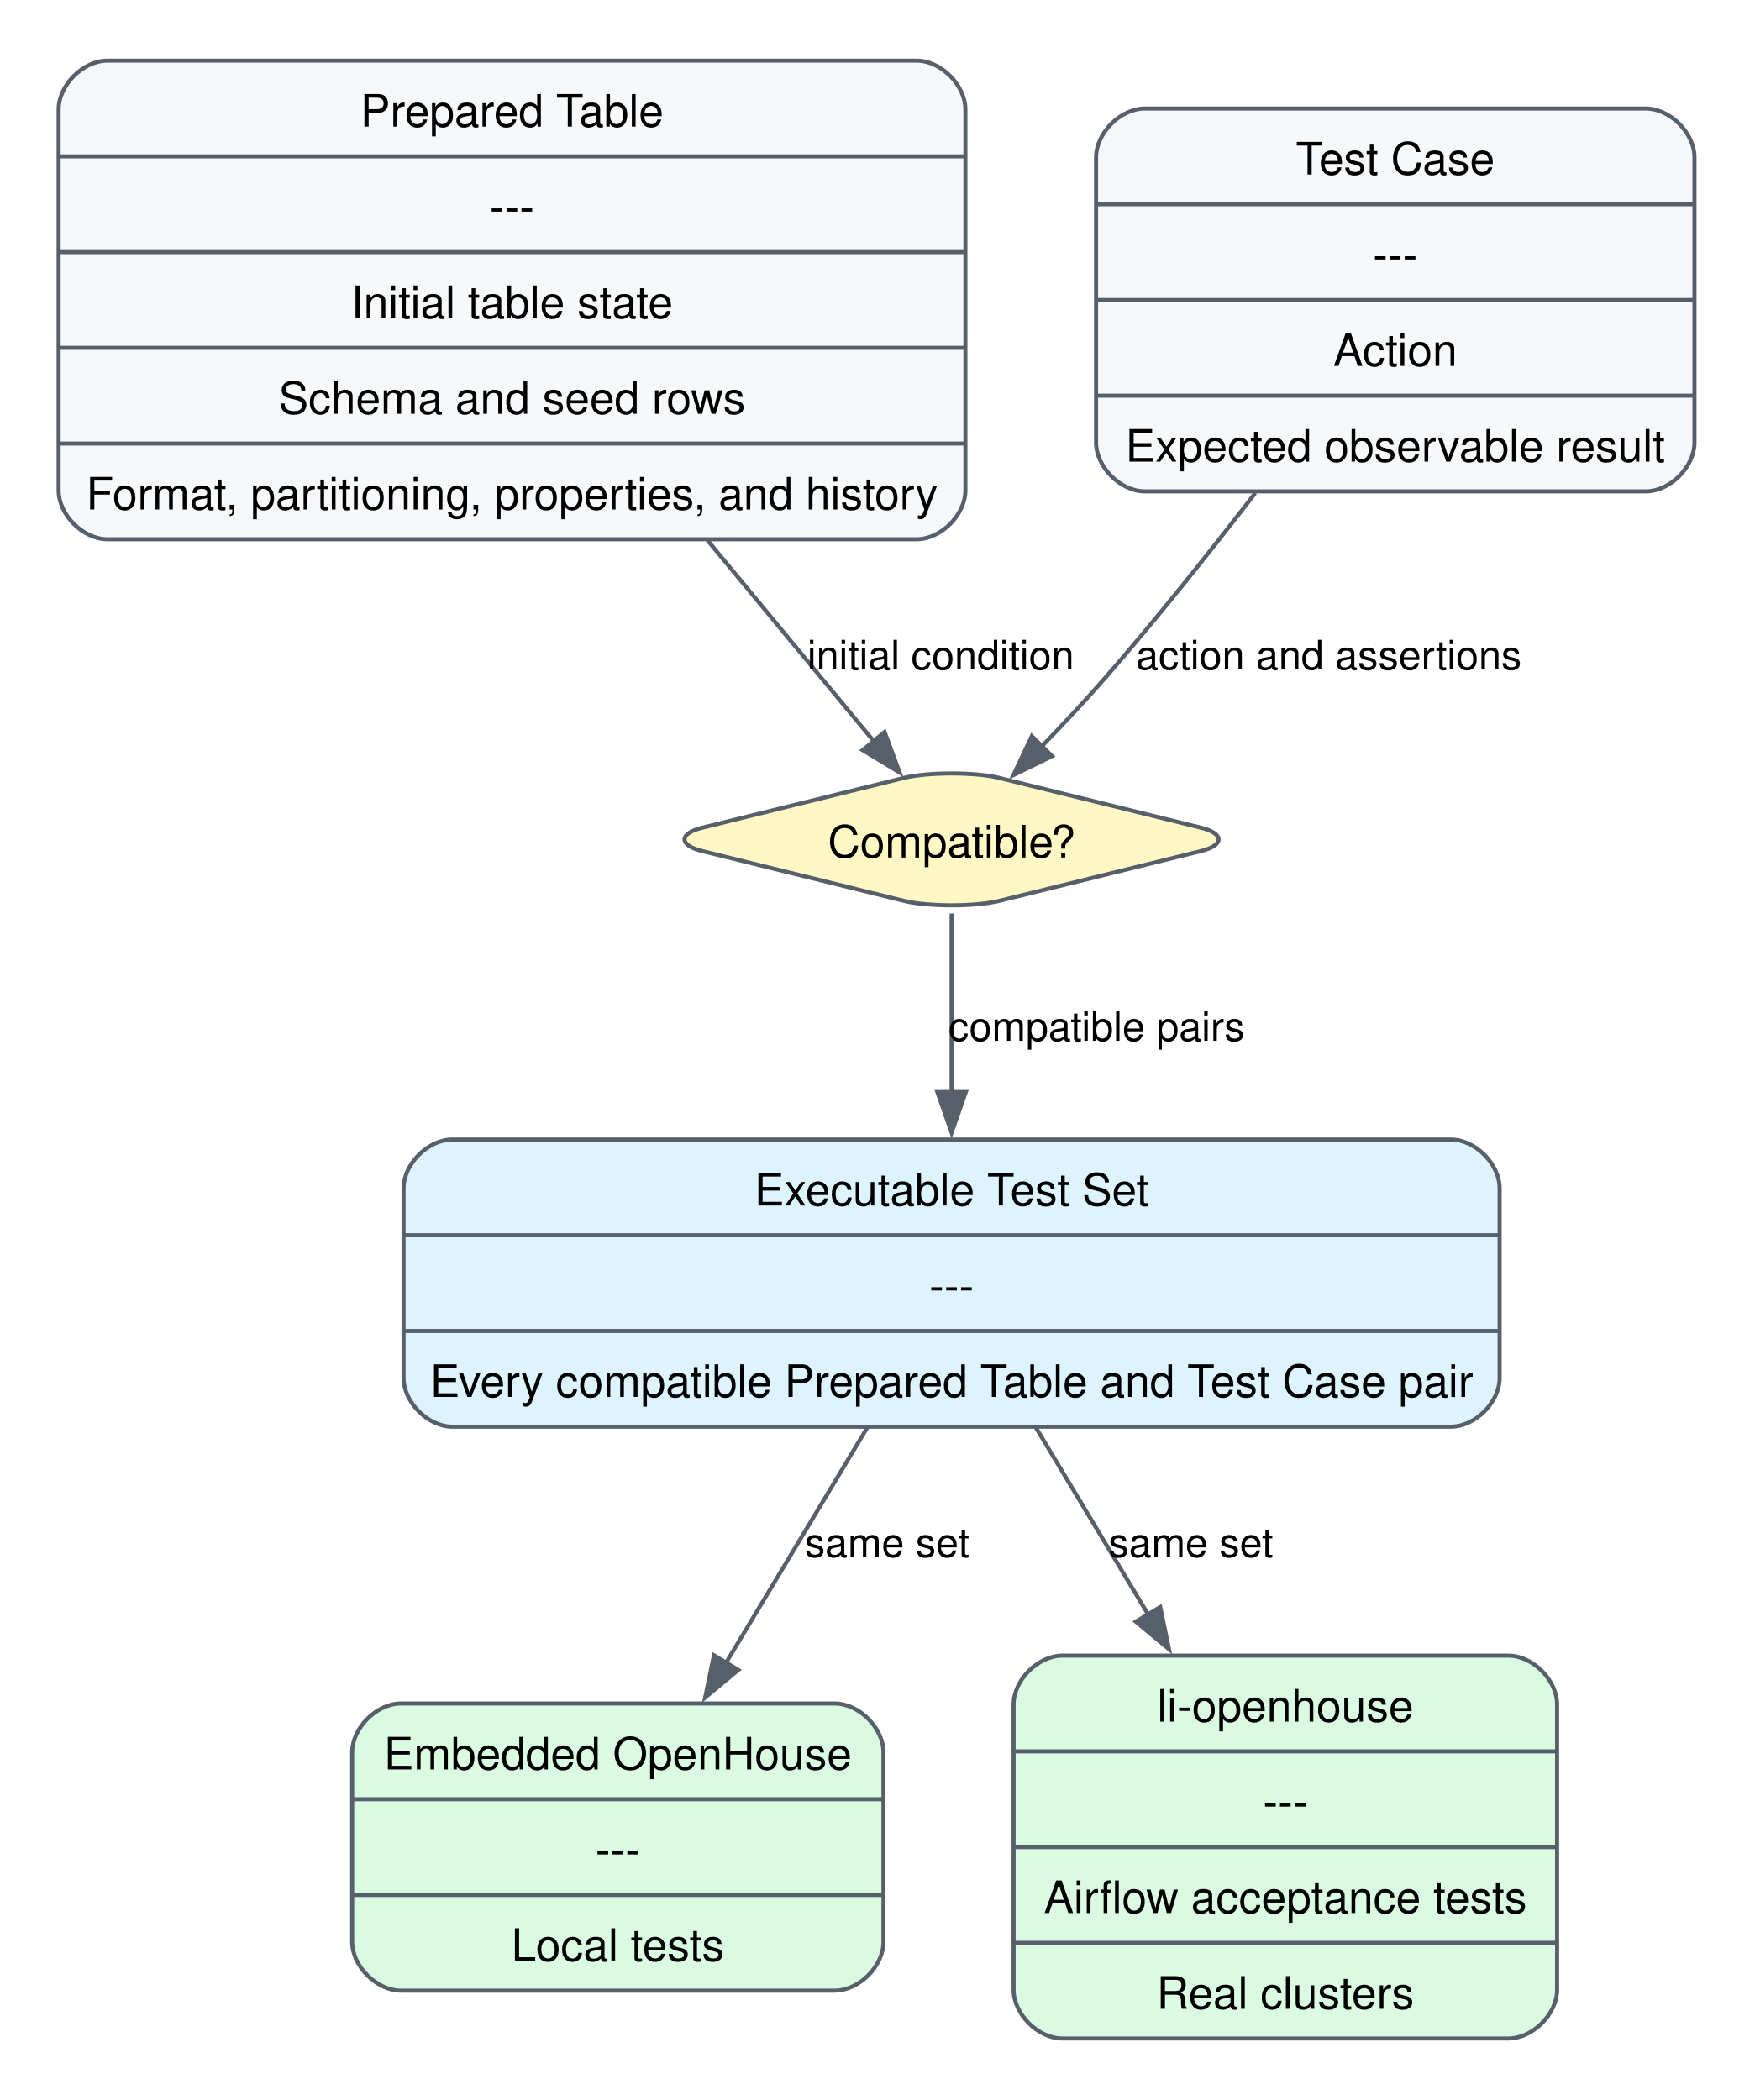
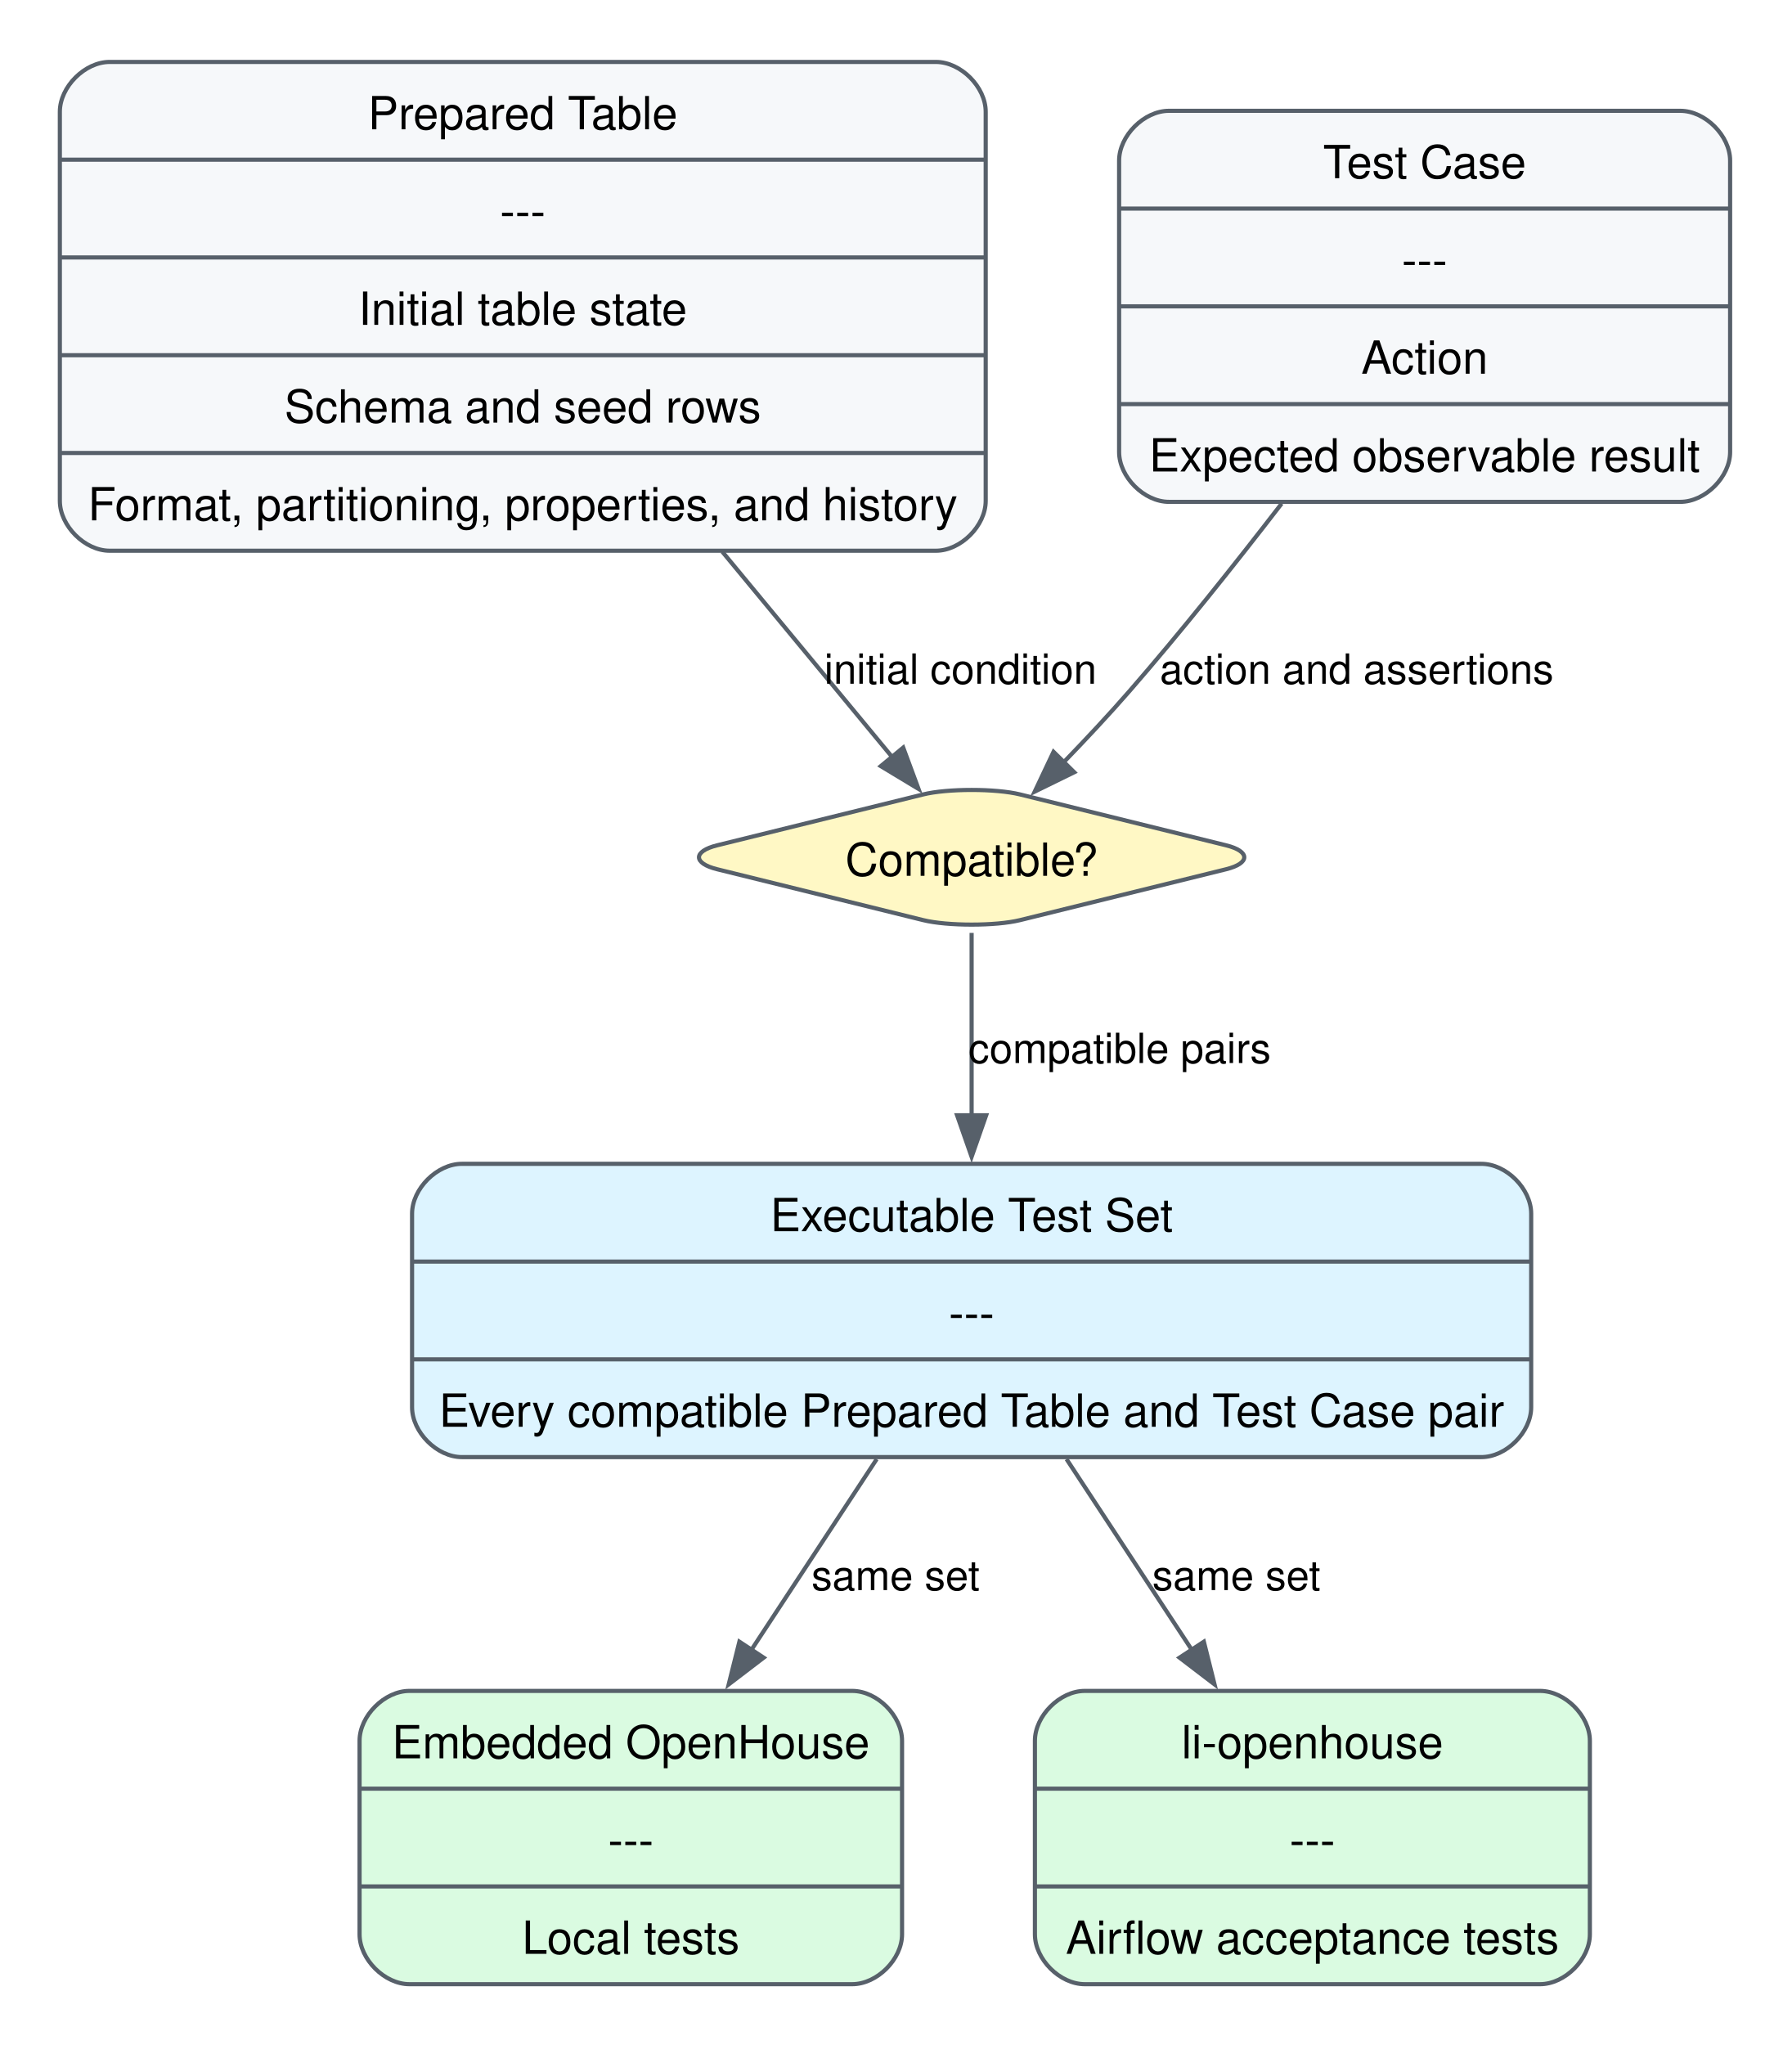
- <svg xmlns="http://www.w3.org/2000/svg" width="431pt" height="516pt" viewBox="0.00 0.00 431.00 516.00">
-   <g id="graph0" class="graph" transform="scale(1 1) rotate(0) translate(14.4 501.39)">
+ <svg xmlns="http://www.w3.org/2000/svg" width="431pt" height="492pt" viewBox="0.00 0.00 431.00 492.00">
+   <g id="graph0" class="graph" transform="scale(1 1) rotate(0) translate(14.4 477.87)">
    <g id="node1" class="node">
-       <path fill="#f6f8fa" stroke="#57606a" d="M12,-368.89C12,-368.89 210.78,-368.89 210.78,-368.89 216.78,-368.89 222.78,-374.89 222.78,-380.89 222.78,-380.89 222.78,-474.49 222.78,-474.49 222.78,-480.49 216.78,-486.49 210.78,-486.49 210.78,-486.49 12,-486.49 12,-486.49 6,-486.49 0,-480.49 0,-474.49 0,-474.49 0,-380.89 0,-380.89 0,-374.89 6,-368.89 12,-368.89" />
-       <text xml:space="preserve" text-anchor="middle" x="111.39" y="-470.28" font-family="Helvetica,sans-Serif" font-size="11.00">Prepared Table</text>
-       <polyline fill="none" stroke="#57606a" points="0,-462.97 222.78,-462.97" />
-       <text xml:space="preserve" text-anchor="middle" x="111.39" y="-446.76" font-family="Helvetica,sans-Serif" font-size="11.00">---</text>
+       <path fill="#f6f8fa" stroke="#57606a" d="M12,-345.37C12,-345.37 210.78,-345.37 210.78,-345.37 216.78,-345.37 222.78,-351.37 222.78,-357.37 222.78,-357.37 222.78,-450.97 222.78,-450.97 222.78,-456.97 216.78,-462.97 210.78,-462.97 210.78,-462.97 12,-462.97 12,-462.97 6,-462.97 0,-456.97 0,-450.97 0,-450.97 0,-357.37 0,-357.37 0,-351.37 6,-345.37 12,-345.37" />
+       <text xml:space="preserve" text-anchor="middle" x="111.39" y="-446.76" font-family="Helvetica,sans-Serif" font-size="11.00">Prepared Table</text>
      <polyline fill="none" stroke="#57606a" points="0,-439.45 222.78,-439.45" />
-       <text xml:space="preserve" text-anchor="middle" x="111.39" y="-423.24" font-family="Helvetica,sans-Serif" font-size="11.00">Initial table state</text>
+       <text xml:space="preserve" text-anchor="middle" x="111.39" y="-423.24" font-family="Helvetica,sans-Serif" font-size="11.00">---</text>
      <polyline fill="none" stroke="#57606a" points="0,-415.93 222.78,-415.93" />
-       <text xml:space="preserve" text-anchor="middle" x="111.39" y="-399.72" font-family="Helvetica,sans-Serif" font-size="11.00">Schema and seed rows</text>
+       <text xml:space="preserve" text-anchor="middle" x="111.39" y="-399.72" font-family="Helvetica,sans-Serif" font-size="11.00">Initial table state</text>
      <polyline fill="none" stroke="#57606a" points="0,-392.41 222.78,-392.41" />
-       <text xml:space="preserve" text-anchor="middle" x="111.39" y="-376.2" font-family="Helvetica,sans-Serif" font-size="11.00">Format, partitioning, properties, and history</text>
+       <text xml:space="preserve" text-anchor="middle" x="111.39" y="-376.2" font-family="Helvetica,sans-Serif" font-size="11.00">Schema and seed rows</text>
+       <polyline fill="none" stroke="#57606a" points="0,-368.89 222.78,-368.89" />
+       <text xml:space="preserve" text-anchor="middle" x="111.39" y="-352.68" font-family="Helvetica,sans-Serif" font-size="11.00">Format, partitioning, properties, and history</text>
    </g>
    <g id="node3" class="node">
-       <path fill="#fff8c5" stroke="#57606a" d="M207.74,-310.26C207.74,-310.26 158.16,-298.02 158.16,-298.02 152.33,-296.58 152.33,-293.7 158.16,-292.26 158.16,-292.26 207.74,-280.02 207.74,-280.02 213.57,-278.58 225.21,-278.58 231.04,-280.02 231.04,-280.02 280.62,-292.26 280.62,-292.26 286.45,-293.7 286.45,-296.58 280.62,-298.02 280.62,-298.02 231.04,-310.26 231.04,-310.26 225.21,-311.7 213.57,-311.7 207.74,-310.26" />
-       <text xml:space="preserve" text-anchor="middle" x="219.39" y="-290.69" font-family="Helvetica,sans-Serif" font-size="11.00">Compatible?</text>
+       <path fill="#fff8c5" stroke="#57606a" d="M207.74,-286.74C207.74,-286.74 158.16,-274.5 158.16,-274.5 152.33,-273.06 152.33,-270.18 158.16,-268.74 158.16,-268.74 207.74,-256.5 207.74,-256.5 213.57,-255.06 225.21,-255.06 231.04,-256.5 231.04,-256.5 280.62,-268.74 280.62,-268.74 286.45,-270.18 286.45,-273.06 280.62,-274.5 280.62,-274.5 231.04,-286.74 231.04,-286.74 225.21,-288.18 213.57,-288.18 207.74,-286.74" />
+       <text xml:space="preserve" text-anchor="middle" x="219.39" y="-267.17" font-family="Helvetica,sans-Serif" font-size="11.00">Compatible?</text>
    </g>
    <g id="edge1" class="edge">
-       <path fill="none" stroke="#57606a" d="M159.39,-368.67C173.85,-351.18 188.9,-333 200.31,-319.21" />
-       <polygon fill="#57606a" stroke="#57606a" points="202.93,-321.53 206.61,-311.59 197.53,-317.07 202.93,-321.53" />
-       <text xml:space="preserve" text-anchor="middle" x="216.71" y="-336.89" font-family="Helvetica,sans-Serif" font-size="10.00">initial condition</text>
+       <path fill="none" stroke="#57606a" d="M159.39,-345.15C173.85,-327.66 188.9,-309.48 200.31,-295.69" />
+       <polygon fill="#57606a" stroke="#57606a" points="202.93,-298.01 206.61,-288.07 197.53,-293.55 202.93,-298.01" />
+       <text xml:space="preserve" text-anchor="middle" x="216.71" y="-313.37" font-family="Helvetica,sans-Serif" font-size="10.00">initial condition</text>
    </g>
    <g id="node2" class="node">
-       <path fill="#f6f8fa" stroke="#57606a" d="M266.88,-380.65C266.88,-380.65 389.9,-380.65 389.9,-380.65 395.9,-380.65 401.9,-386.65 401.9,-392.65 401.9,-392.65 401.9,-462.73 401.9,-462.73 401.9,-468.73 395.9,-474.73 389.9,-474.73 389.9,-474.73 266.88,-474.73 266.88,-474.73 260.88,-474.73 254.88,-468.73 254.88,-462.73 254.88,-462.73 254.88,-392.65 254.88,-392.65 254.88,-386.65 260.88,-380.65 266.88,-380.65" />
-       <text xml:space="preserve" text-anchor="middle" x="328.39" y="-458.52" font-family="Helvetica,sans-Serif" font-size="11.00">Test Case</text>
-       <polyline fill="none" stroke="#57606a" points="254.88,-451.21 401.9,-451.21" />
-       <text xml:space="preserve" text-anchor="middle" x="328.39" y="-435" font-family="Helvetica,sans-Serif" font-size="11.00">---</text>
+       <path fill="#f6f8fa" stroke="#57606a" d="M266.88,-357.13C266.88,-357.13 389.9,-357.13 389.9,-357.13 395.9,-357.13 401.9,-363.13 401.9,-369.13 401.9,-369.13 401.9,-439.21 401.9,-439.21 401.9,-445.21 395.9,-451.21 389.9,-451.21 389.9,-451.21 266.88,-451.21 266.88,-451.21 260.88,-451.21 254.88,-445.21 254.88,-439.21 254.88,-439.21 254.88,-369.13 254.88,-369.13 254.88,-363.13 260.88,-357.13 266.88,-357.13" />
+       <text xml:space="preserve" text-anchor="middle" x="328.39" y="-435" font-family="Helvetica,sans-Serif" font-size="11.00">Test Case</text>
      <polyline fill="none" stroke="#57606a" points="254.88,-427.69 401.9,-427.69" />
-       <text xml:space="preserve" text-anchor="middle" x="328.39" y="-411.48" font-family="Helvetica,sans-Serif" font-size="11.00">Action</text>
+       <text xml:space="preserve" text-anchor="middle" x="328.39" y="-411.48" font-family="Helvetica,sans-Serif" font-size="11.00">---</text>
      <polyline fill="none" stroke="#57606a" points="254.88,-404.17 401.9,-404.17" />
-       <text xml:space="preserve" text-anchor="middle" x="328.39" y="-387.96" font-family="Helvetica,sans-Serif" font-size="11.00">Expected observable result</text>
+       <text xml:space="preserve" text-anchor="middle" x="328.39" y="-387.96" font-family="Helvetica,sans-Serif" font-size="11.00">Action</text>
+       <polyline fill="none" stroke="#57606a" points="254.88,-380.65 401.9,-380.65" />
+       <text xml:space="preserve" text-anchor="middle" x="328.39" y="-364.44" font-family="Helvetica,sans-Serif" font-size="11.00">Expected observable result</text>
    </g>
    <g id="edge2" class="edge">
-       <path fill="none" stroke="#57606a" d="M293.99,-380.24C282.67,-365.54 269.8,-349.4 257.39,-335.14 252.42,-329.43 246.84,-323.48 241.53,-317.99" />
-       <polygon fill="#57606a" stroke="#57606a" points="244.08,-315.6 234.57,-310.94 239.1,-320.51 244.08,-315.6" />
-       <text xml:space="preserve" text-anchor="middle" x="312.05" y="-336.89" font-family="Helvetica,sans-Serif" font-size="10.00">action and assertions</text>
+       <path fill="none" stroke="#57606a" d="M293.99,-356.72C282.67,-342.02 269.8,-325.88 257.39,-311.62 252.42,-305.91 246.84,-299.96 241.53,-294.47" />
+       <polygon fill="#57606a" stroke="#57606a" points="244.08,-292.08 234.57,-287.42 239.1,-296.99 244.08,-292.08" />
+       <text xml:space="preserve" text-anchor="middle" x="312.05" y="-313.37" font-family="Helvetica,sans-Serif" font-size="10.00">action and assertions</text>
    </g>
    <g id="node4" class="node">
-       <path fill="#ddf4ff" stroke="#57606a" d="M96.75,-150.83C96.75,-150.83 342.03,-150.83 342.03,-150.83 348.03,-150.83 354.03,-156.83 354.03,-162.83 354.03,-162.83 354.03,-209.39 354.03,-209.39 354.03,-215.39 348.03,-221.39 342.03,-221.39 342.03,-221.39 96.75,-221.39 96.75,-221.39 90.75,-221.39 84.75,-215.39 84.75,-209.39 84.75,-209.39 84.75,-162.83 84.75,-162.83 84.75,-156.83 90.75,-150.83 96.75,-150.83" />
-       <text xml:space="preserve" text-anchor="middle" x="219.39" y="-205.18" font-family="Helvetica,sans-Serif" font-size="11.00">Executable Test Set</text>
-       <polyline fill="none" stroke="#57606a" points="84.75,-197.87 354.03,-197.87" />
-       <text xml:space="preserve" text-anchor="middle" x="219.39" y="-181.66" font-family="Helvetica,sans-Serif" font-size="11.00">---</text>
+       <path fill="#ddf4ff" stroke="#57606a" d="M96.75,-127.31C96.75,-127.31 342.03,-127.31 342.03,-127.31 348.03,-127.31 354.03,-133.31 354.03,-139.31 354.03,-139.31 354.03,-185.87 354.03,-185.87 354.03,-191.87 348.03,-197.87 342.03,-197.87 342.03,-197.87 96.75,-197.87 96.75,-197.87 90.75,-197.87 84.75,-191.87 84.75,-185.87 84.75,-185.87 84.75,-139.31 84.75,-139.31 84.75,-133.31 90.75,-127.31 96.75,-127.31" />
+       <text xml:space="preserve" text-anchor="middle" x="219.39" y="-181.66" font-family="Helvetica,sans-Serif" font-size="11.00">Executable Test Set</text>
      <polyline fill="none" stroke="#57606a" points="84.75,-174.35 354.03,-174.35" />
-       <text xml:space="preserve" text-anchor="middle" x="219.39" y="-158.14" font-family="Helvetica,sans-Serif" font-size="11.00">Every compatible Prepared Table and Test Case pair</text>
+       <text xml:space="preserve" text-anchor="middle" x="219.39" y="-158.14" font-family="Helvetica,sans-Serif" font-size="11.00">---</text>
+       <polyline fill="none" stroke="#57606a" points="84.75,-150.83 354.03,-150.83" />
+       <text xml:space="preserve" text-anchor="middle" x="219.39" y="-134.62" font-family="Helvetica,sans-Serif" font-size="11.00">Every compatible Prepared Table and Test Case pair</text>
    </g>
    <g id="edge3" class="edge">
-       <path fill="none" stroke="#57606a" d="M219.39,-276.94C219.39,-264.96 219.39,-248.38 219.39,-232.72" />
-       <polygon fill="#57606a" stroke="#57606a" points="222.89,-233.07 219.39,-223.07 215.89,-233.07 222.89,-233.07" />
-       <text xml:space="preserve" text-anchor="middle" x="255.01" y="-245.64" font-family="Helvetica,sans-Serif" font-size="10.00">compatible pairs</text>
+       <path fill="none" stroke="#57606a" d="M219.39,-253.42C219.39,-241.44 219.39,-224.86 219.39,-209.2" />
+       <polygon fill="#57606a" stroke="#57606a" points="222.89,-209.55 219.39,-199.55 215.89,-209.55 222.89,-209.55" />
+       <text xml:space="preserve" text-anchor="middle" x="255.01" y="-222.12" font-family="Helvetica,sans-Serif" font-size="10.00">compatible pairs</text>
    </g>
    <g id="node5" class="node">
-       <path fill="#dafbe1" stroke="#57606a" d="M84.12,-12.26C84.12,-12.26 190.65,-12.26 190.65,-12.26 196.65,-12.26 202.65,-18.26 202.65,-24.26 202.65,-24.26 202.65,-70.82 202.65,-70.82 202.65,-76.82 196.65,-82.82 190.65,-82.82 190.65,-82.82 84.12,-82.82 84.12,-82.82 78.12,-82.82 72.12,-76.82 72.12,-70.82 72.12,-70.82 72.12,-24.26 72.12,-24.26 72.12,-18.26 78.12,-12.26 84.12,-12.26" />
-       <text xml:space="preserve" text-anchor="middle" x="137.39" y="-66.61" font-family="Helvetica,sans-Serif" font-size="11.00">Embedded OpenHouse</text>
-       <polyline fill="none" stroke="#57606a" points="72.12,-59.3 202.65,-59.3" />
-       <text xml:space="preserve" text-anchor="middle" x="137.39" y="-43.09" font-family="Helvetica,sans-Serif" font-size="11.00">---</text>
-       <polyline fill="none" stroke="#57606a" points="72.12,-35.78 202.65,-35.78" />
-       <text xml:space="preserve" text-anchor="middle" x="137.39" y="-19.57" font-family="Helvetica,sans-Serif" font-size="11.00">Local tests</text>
+       <path fill="#dafbe1" stroke="#57606a" d="M84.12,-0.5C84.12,-0.5 190.65,-0.5 190.65,-0.5 196.65,-0.5 202.65,-6.5 202.65,-12.5 202.65,-12.5 202.65,-59.06 202.65,-59.06 202.65,-65.06 196.65,-71.06 190.65,-71.06 190.65,-71.06 84.12,-71.06 84.12,-71.06 78.12,-71.06 72.12,-65.06 72.12,-59.06 72.12,-59.06 72.12,-12.5 72.12,-12.5 72.12,-6.5 78.12,-0.5 84.12,-0.5" />
+       <text xml:space="preserve" text-anchor="middle" x="137.39" y="-54.85" font-family="Helvetica,sans-Serif" font-size="11.00">Embedded OpenHouse</text>
+       <polyline fill="none" stroke="#57606a" points="72.12,-47.54 202.65,-47.54" />
+       <text xml:space="preserve" text-anchor="middle" x="137.39" y="-31.33" font-family="Helvetica,sans-Serif" font-size="11.00">---</text>
+       <polyline fill="none" stroke="#57606a" points="72.12,-24.02 202.65,-24.02" />
+       <text xml:space="preserve" text-anchor="middle" x="137.39" y="-7.81" font-family="Helvetica,sans-Serif" font-size="11.00">Local tests</text>
    </g>
    <g id="edge4" class="edge">
-       <path fill="none" stroke="#57606a" d="M198.7,-150.65C188.16,-133.1 175.23,-111.56 163.96,-92.8" />
-       <polygon fill="#57606a" stroke="#57606a" points="167,-91.06 158.85,-84.29 161,-94.66 167,-91.06" />
-       <text xml:space="preserve" text-anchor="middle" x="203.55" y="-118.83" font-family="Helvetica,sans-Serif" font-size="10.00">same set</text>
+       <path fill="none" stroke="#57606a" d="M196.55,-126.82C187.13,-112.49 176.11,-95.71 166.15,-80.55" />
+       <polygon fill="#57606a" stroke="#57606a" points="169.36,-79.06 160.94,-72.63 163.51,-82.9 169.36,-79.06" />
+       <text xml:space="preserve" text-anchor="middle" x="201.1" y="-95.31" font-family="Helvetica,sans-Serif" font-size="10.00">same set</text>
    </g>
    <g id="node6" class="node">
-       <path fill="#dafbe1" stroke="#57606a" d="M246.62,-0.5C246.62,-0.5 356.15,-0.5 356.15,-0.5 362.15,-0.5 368.15,-6.5 368.15,-12.5 368.15,-12.5 368.15,-82.58 368.15,-82.58 368.15,-88.58 362.15,-94.58 356.15,-94.58 356.15,-94.58 246.62,-94.58 246.62,-94.58 240.62,-94.58 234.62,-88.58 234.62,-82.58 234.62,-82.58 234.62,-12.5 234.62,-12.5 234.62,-6.5 240.62,-0.5 246.62,-0.5" />
-       <text xml:space="preserve" text-anchor="middle" x="301.39" y="-78.37" font-family="Helvetica,sans-Serif" font-size="11.00">li-openhouse</text>
-       <polyline fill="none" stroke="#57606a" points="234.62,-71.06 368.15,-71.06" />
-       <text xml:space="preserve" text-anchor="middle" x="301.39" y="-54.85" font-family="Helvetica,sans-Serif" font-size="11.00">---</text>
+       <path fill="#dafbe1" stroke="#57606a" d="M246.62,-0.5C246.62,-0.5 356.15,-0.5 356.15,-0.5 362.15,-0.5 368.15,-6.5 368.15,-12.5 368.15,-12.5 368.15,-59.06 368.15,-59.06 368.15,-65.06 362.15,-71.06 356.15,-71.06 356.15,-71.06 246.62,-71.06 246.62,-71.06 240.62,-71.06 234.62,-65.06 234.62,-59.06 234.62,-59.06 234.62,-12.5 234.62,-12.5 234.62,-6.5 240.62,-0.5 246.62,-0.5" />
+       <text xml:space="preserve" text-anchor="middle" x="301.39" y="-54.85" font-family="Helvetica,sans-Serif" font-size="11.00">li-openhouse</text>
      <polyline fill="none" stroke="#57606a" points="234.62,-47.54 368.15,-47.54" />
-       <text xml:space="preserve" text-anchor="middle" x="301.39" y="-31.33" font-family="Helvetica,sans-Serif" font-size="11.00">Airflow acceptance tests</text>
+       <text xml:space="preserve" text-anchor="middle" x="301.39" y="-31.33" font-family="Helvetica,sans-Serif" font-size="11.00">---</text>
      <polyline fill="none" stroke="#57606a" points="234.62,-24.02 368.15,-24.02" />
-       <text xml:space="preserve" text-anchor="middle" x="301.39" y="-7.81" font-family="Helvetica,sans-Serif" font-size="11.00">Real clusters</text>
+       <text xml:space="preserve" text-anchor="middle" x="301.39" y="-7.81" font-family="Helvetica,sans-Serif" font-size="11.00">Airflow acceptance tests</text>
    </g>
    <g id="edge5" class="edge">
-       <path fill="none" stroke="#57606a" d="M240.08,-150.65C248.49,-136.64 258.42,-120.1 267.82,-104.46" />
-       <polygon fill="#57606a" stroke="#57606a" points="270.65,-106.53 272.8,-96.16 264.65,-102.93 270.65,-106.53" />
-       <text xml:space="preserve" text-anchor="middle" x="278.18" y="-118.83" font-family="Helvetica,sans-Serif" font-size="10.00">same set</text>
+       <path fill="none" stroke="#57606a" d="M242.23,-126.82C251.65,-112.49 262.67,-95.71 272.63,-80.55" />
+       <polygon fill="#57606a" stroke="#57606a" points="275.27,-82.9 277.84,-72.63 269.42,-79.06 275.27,-82.9" />
+       <text xml:space="preserve" text-anchor="middle" x="283.1" y="-95.31" font-family="Helvetica,sans-Serif" font-size="10.00">same set</text>
    </g>
  </g>
</svg>
